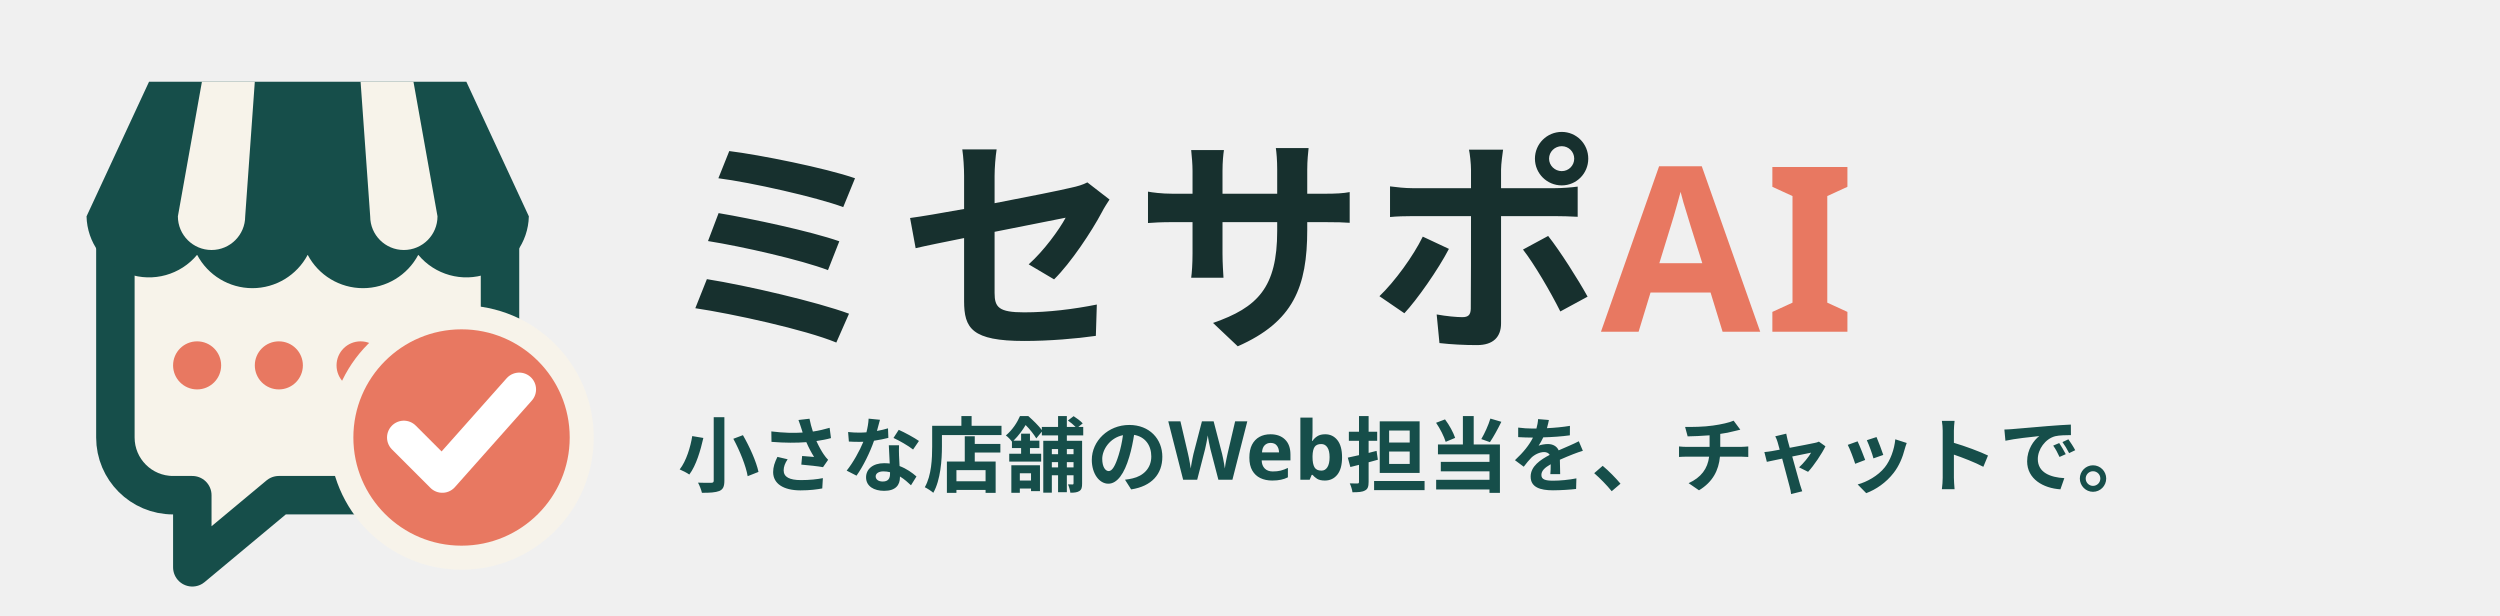
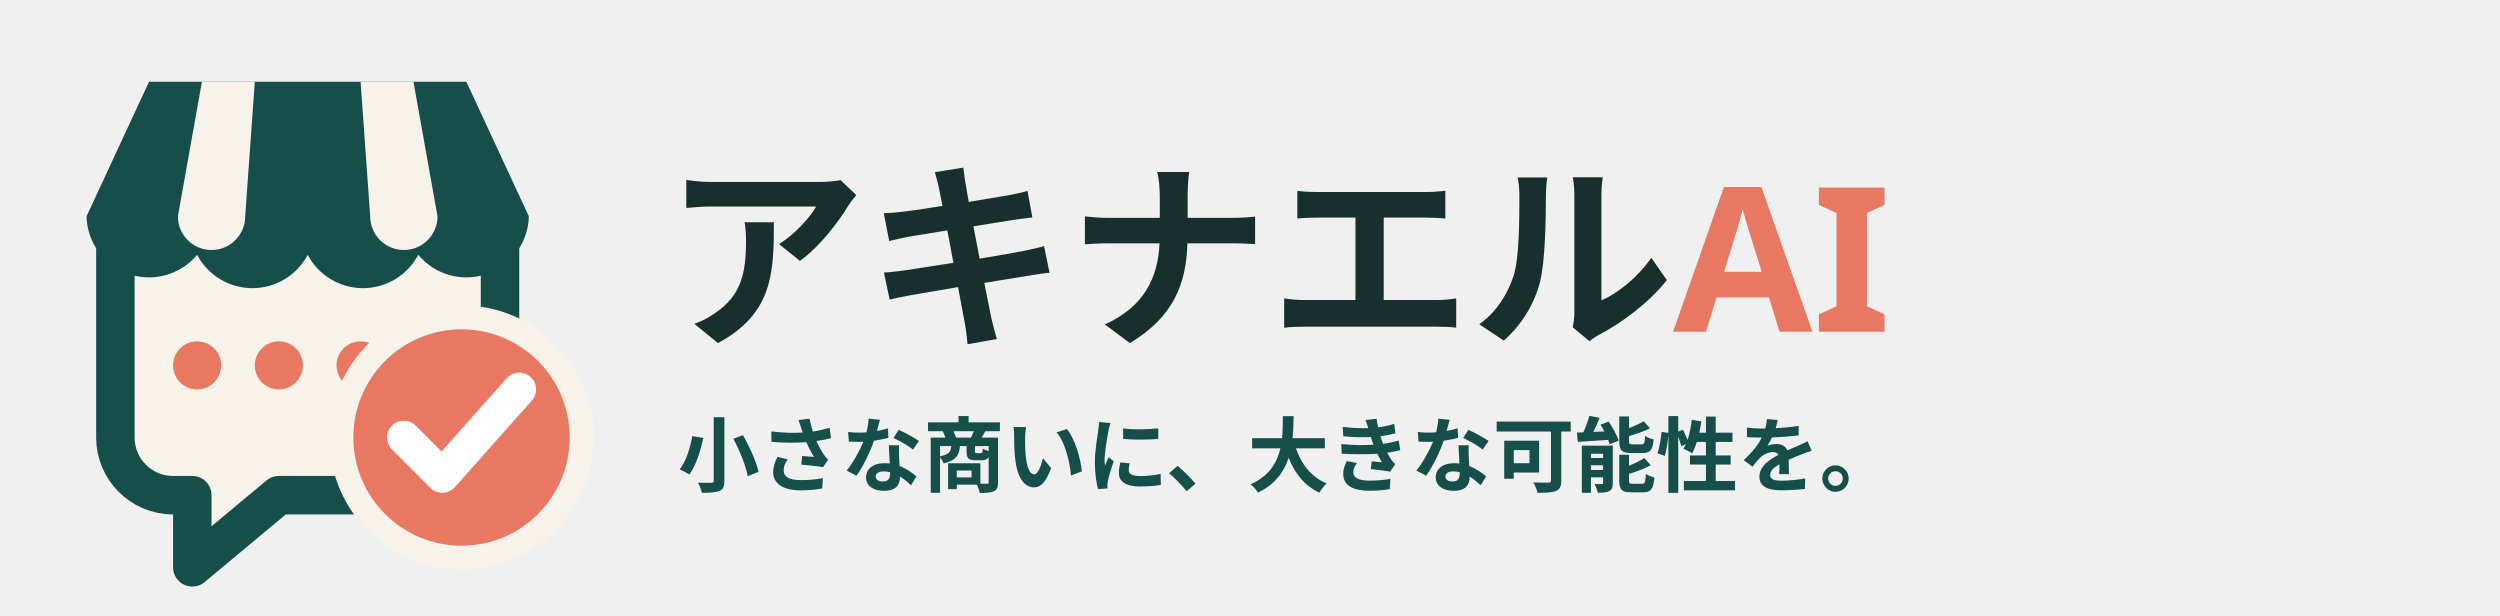
<svg xmlns="http://www.w3.org/2000/svg" viewBox="0 0 520 128" role="img" aria-labelledby="title desc">
  <g transform="translate(0)">
    <path fill="#F7F3EA" stroke="#164E4A" stroke-width="8" stroke-linejoin="round" d="M24 49h80v42a12 12 0 0 1-12 12H58l-18 15v-15h-4a12 12 0 0 1-12-12z" />
    <path fill="#164E4A" d="M18 45 31 17h66l13 28a13 13 0 0 1-23 8 13 13 0 0 1-23 0 13 13 0 0 1-23 0 13 13 0 0 1-23-8Z" />
    <path fill="#F7F3EA" d="m42 17-5 28a7 7 0 0 0 14 0l2-28zm33 0 2 28a7 7 0 0 0 14 0l-5-28z" />
    <circle cx="41" cy="76" r="5" fill="#E87861" />
    <circle cx="58" cy="76" r="5" fill="#E87861" />
    <circle cx="75" cy="76" r="5" fill="#E87861" />
    <circle cx="96" cy="91" r="25" fill="#E87861" stroke="#F7F3EA" stroke-width="5" />
    <path d="m84 91 8 8 16-18" fill="none" stroke="#fff" stroke-width="7" stroke-linecap="round" stroke-linejoin="round" />
  </g>
-   <text x="138" y="69" fill="#17302E" font-family="'Noto Sans JP','Hiragino Sans','Yu Gothic',sans-serif" font-size="48" font-weight="800" letter-spacing="1">ミセサポ<tspan fill="#E87861">AI</tspan>
+   <text x="138" y="69" fill="#17302E" font-family="'Noto Sans JP','Hiragino Sans','Yu Gothic',sans-serif" font-size="42" font-weight="800" letter-spacing="0">アキナエル<tspan fill="#E87861">AI</tspan>
  </text>
-   <text x="141" y="101" fill="#164E4A" font-family="'Noto Sans JP','Hiragino Sans','Yu Gothic',sans-serif" font-size="17" font-weight="600">小さな店舗のWeb担当を、チャットで。</text>
+   <text x="141" y="101" fill="#164E4A" font-family="'Noto Sans JP','Hiragino Sans','Yu Gothic',sans-serif" font-size="17" font-weight="600">小さな商いに、大きな可能性を。</text>
</svg>
